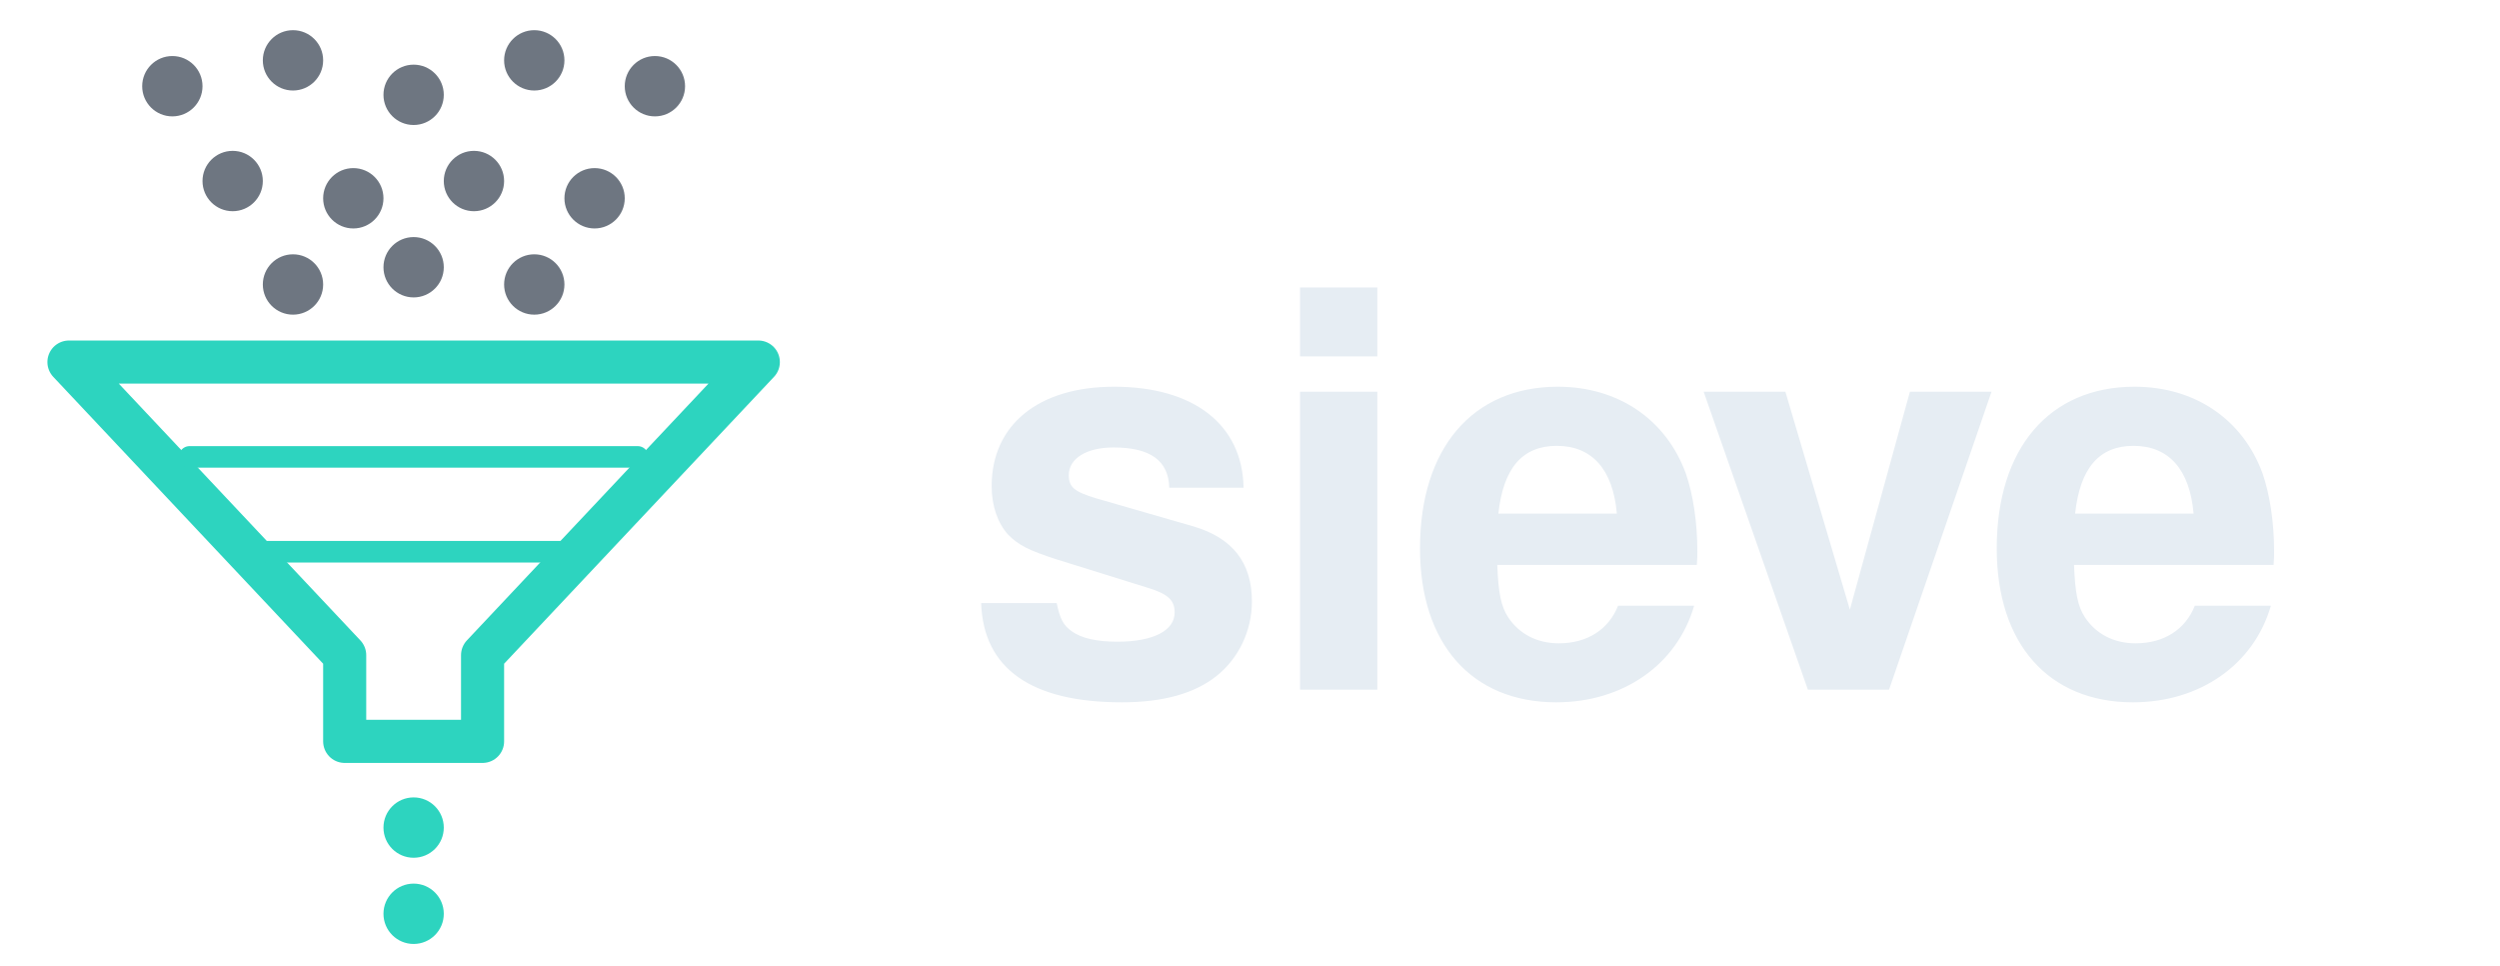
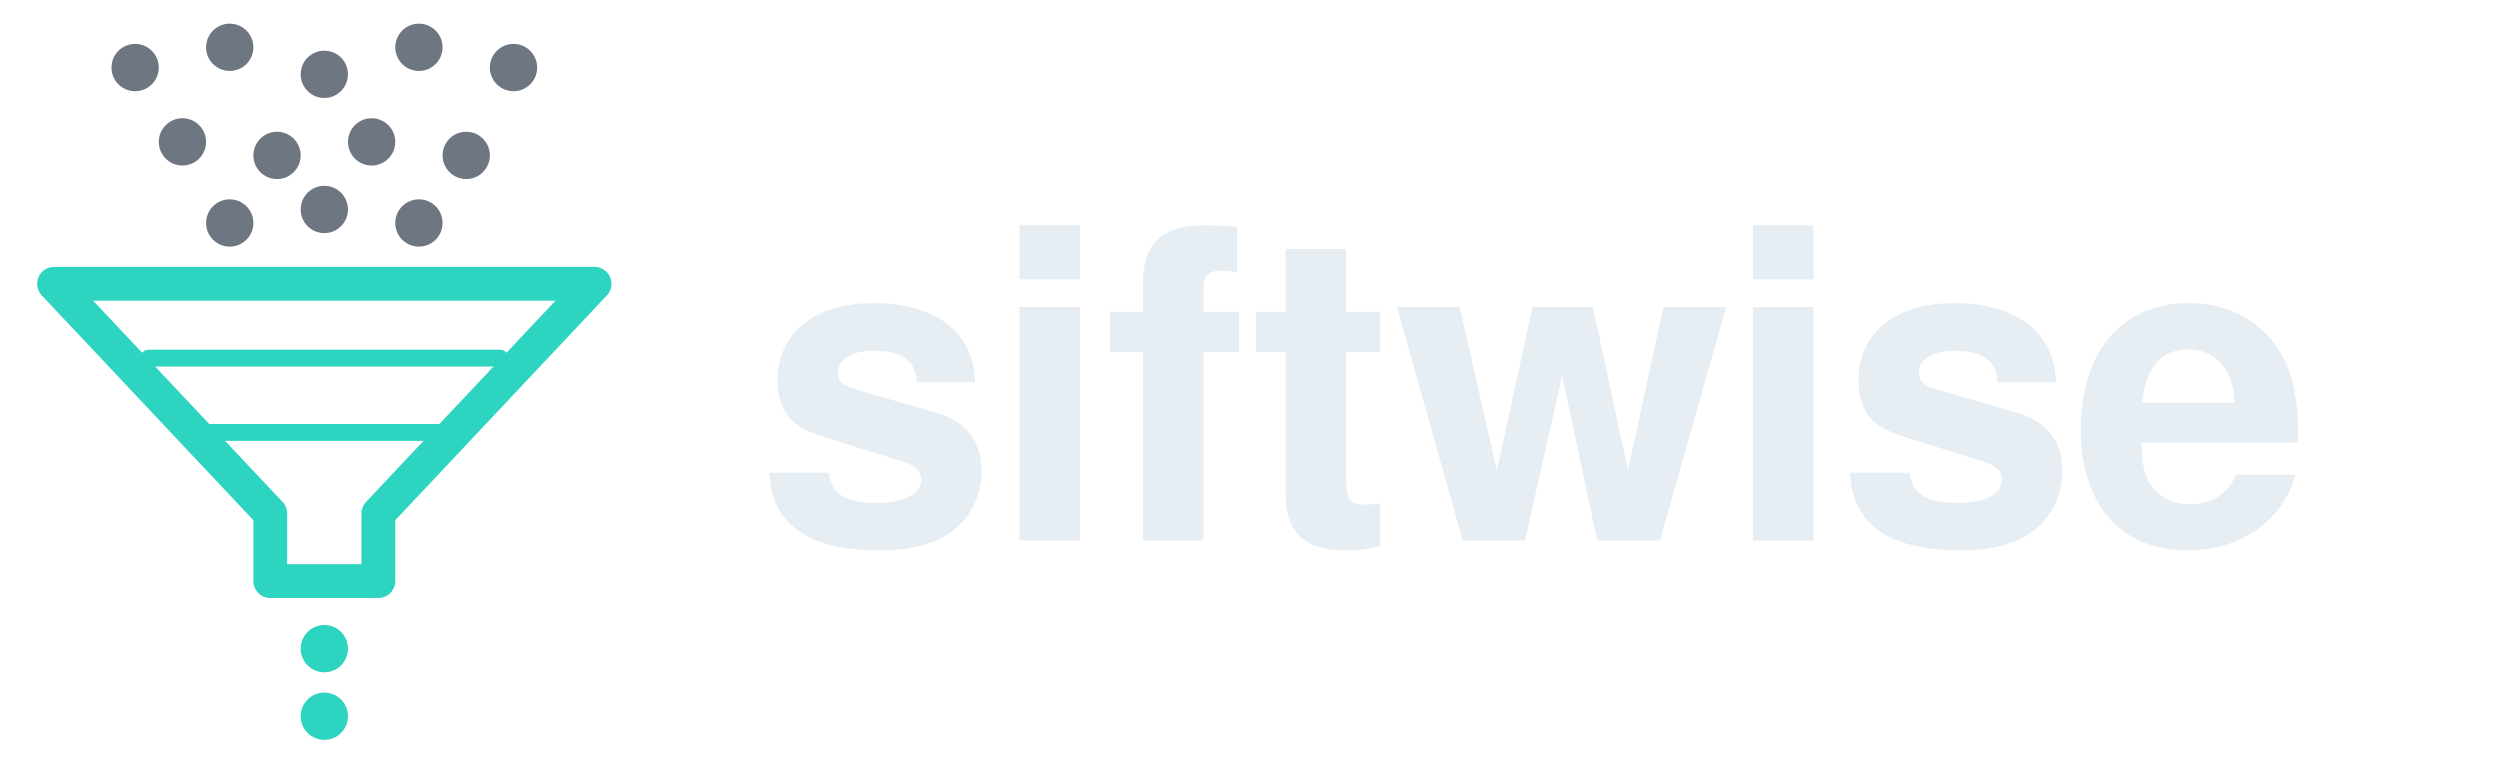
- <svg xmlns="http://www.w3.org/2000/svg" width="290" height="112" viewBox="0 0 290 112" role="img" aria-labelledby="title">
+ <svg xmlns="http://www.w3.org/2000/svg" width="370" height="112" viewBox="0 0 370 112" role="img" aria-labelledby="title">
  <g fill="#6e7681">
    <circle cx="20" cy="10" r="3.5" />
    <circle cx="34" cy="7" r="3.5" />
    <circle cx="48" cy="11" r="3.5" />
    <circle cx="62" cy="7" r="3.5" />
    <circle cx="76" cy="10" r="3.5" />
    <circle cx="27" cy="21" r="3.5" />
    <circle cx="41" cy="23" r="3.5" />
    <circle cx="55" cy="21" r="3.5" />
    <circle cx="69" cy="23" r="3.5" />
    <circle cx="34" cy="33" r="3.5" />
    <circle cx="48" cy="31" r="3.5" />
    <circle cx="62" cy="33" r="3.5" />
  </g>
  <g fill="none" stroke="#2dd4bf" stroke-linecap="round" stroke-linejoin="round">
    <path d="M8 42 H88 L56 76 V86 H40 V76 Z" stroke-width="5" />
    <path d="M22 53 H74 M31 64 H65" stroke-width="2.5" />
  </g>
  <g fill="#2dd4bf">
    <circle cx="48" cy="96" r="3.5" />
    <circle cx="48" cy="106" r="3.5" />
  </g>
-   <text x="112" y="80" fill="#e6edf3" font-family="-apple-system, BlinkMacSystemFont, 'Segoe UI', Helvetica, Arial, sans-serif" font-size="64" font-weight="700" letter-spacing="-1">sieve</text>
+   <text x="112" y="80" fill="#e6edf3" font-family="-apple-system, BlinkMacSystemFont, 'Segoe UI', Helvetica, Arial, sans-serif" font-size="64" font-weight="700" letter-spacing="-1">siftwise</text>
</svg>
